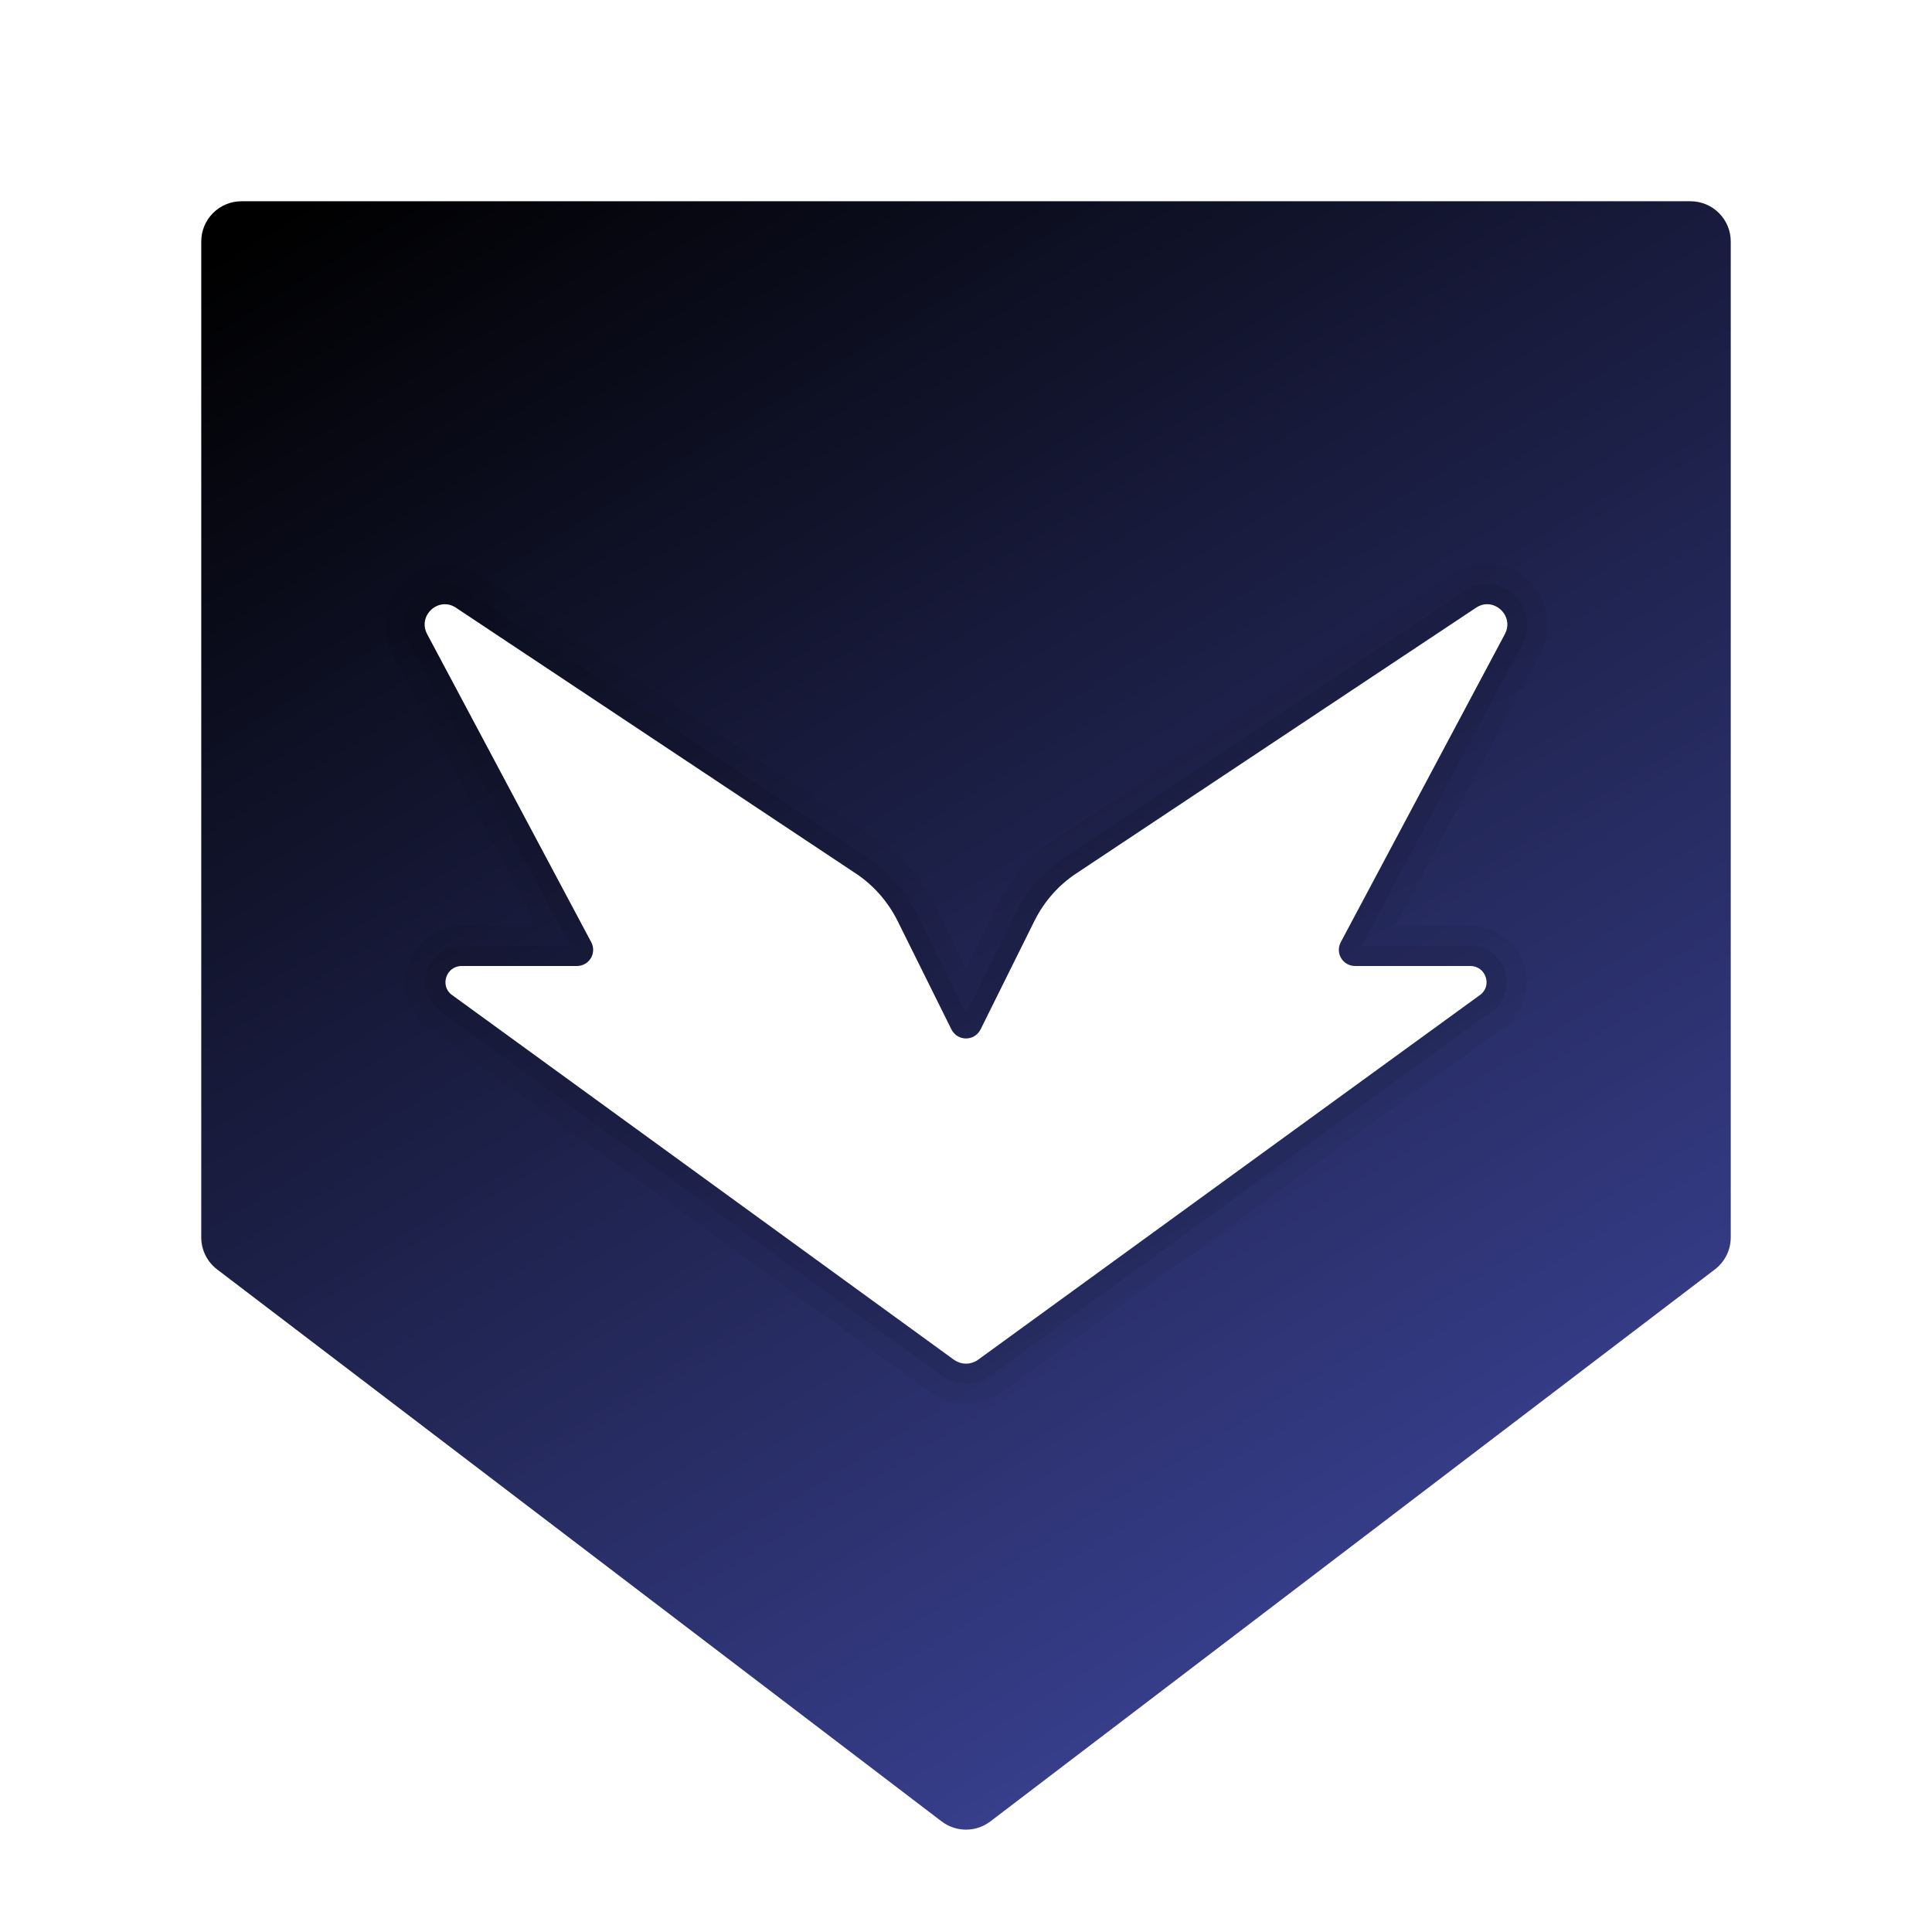
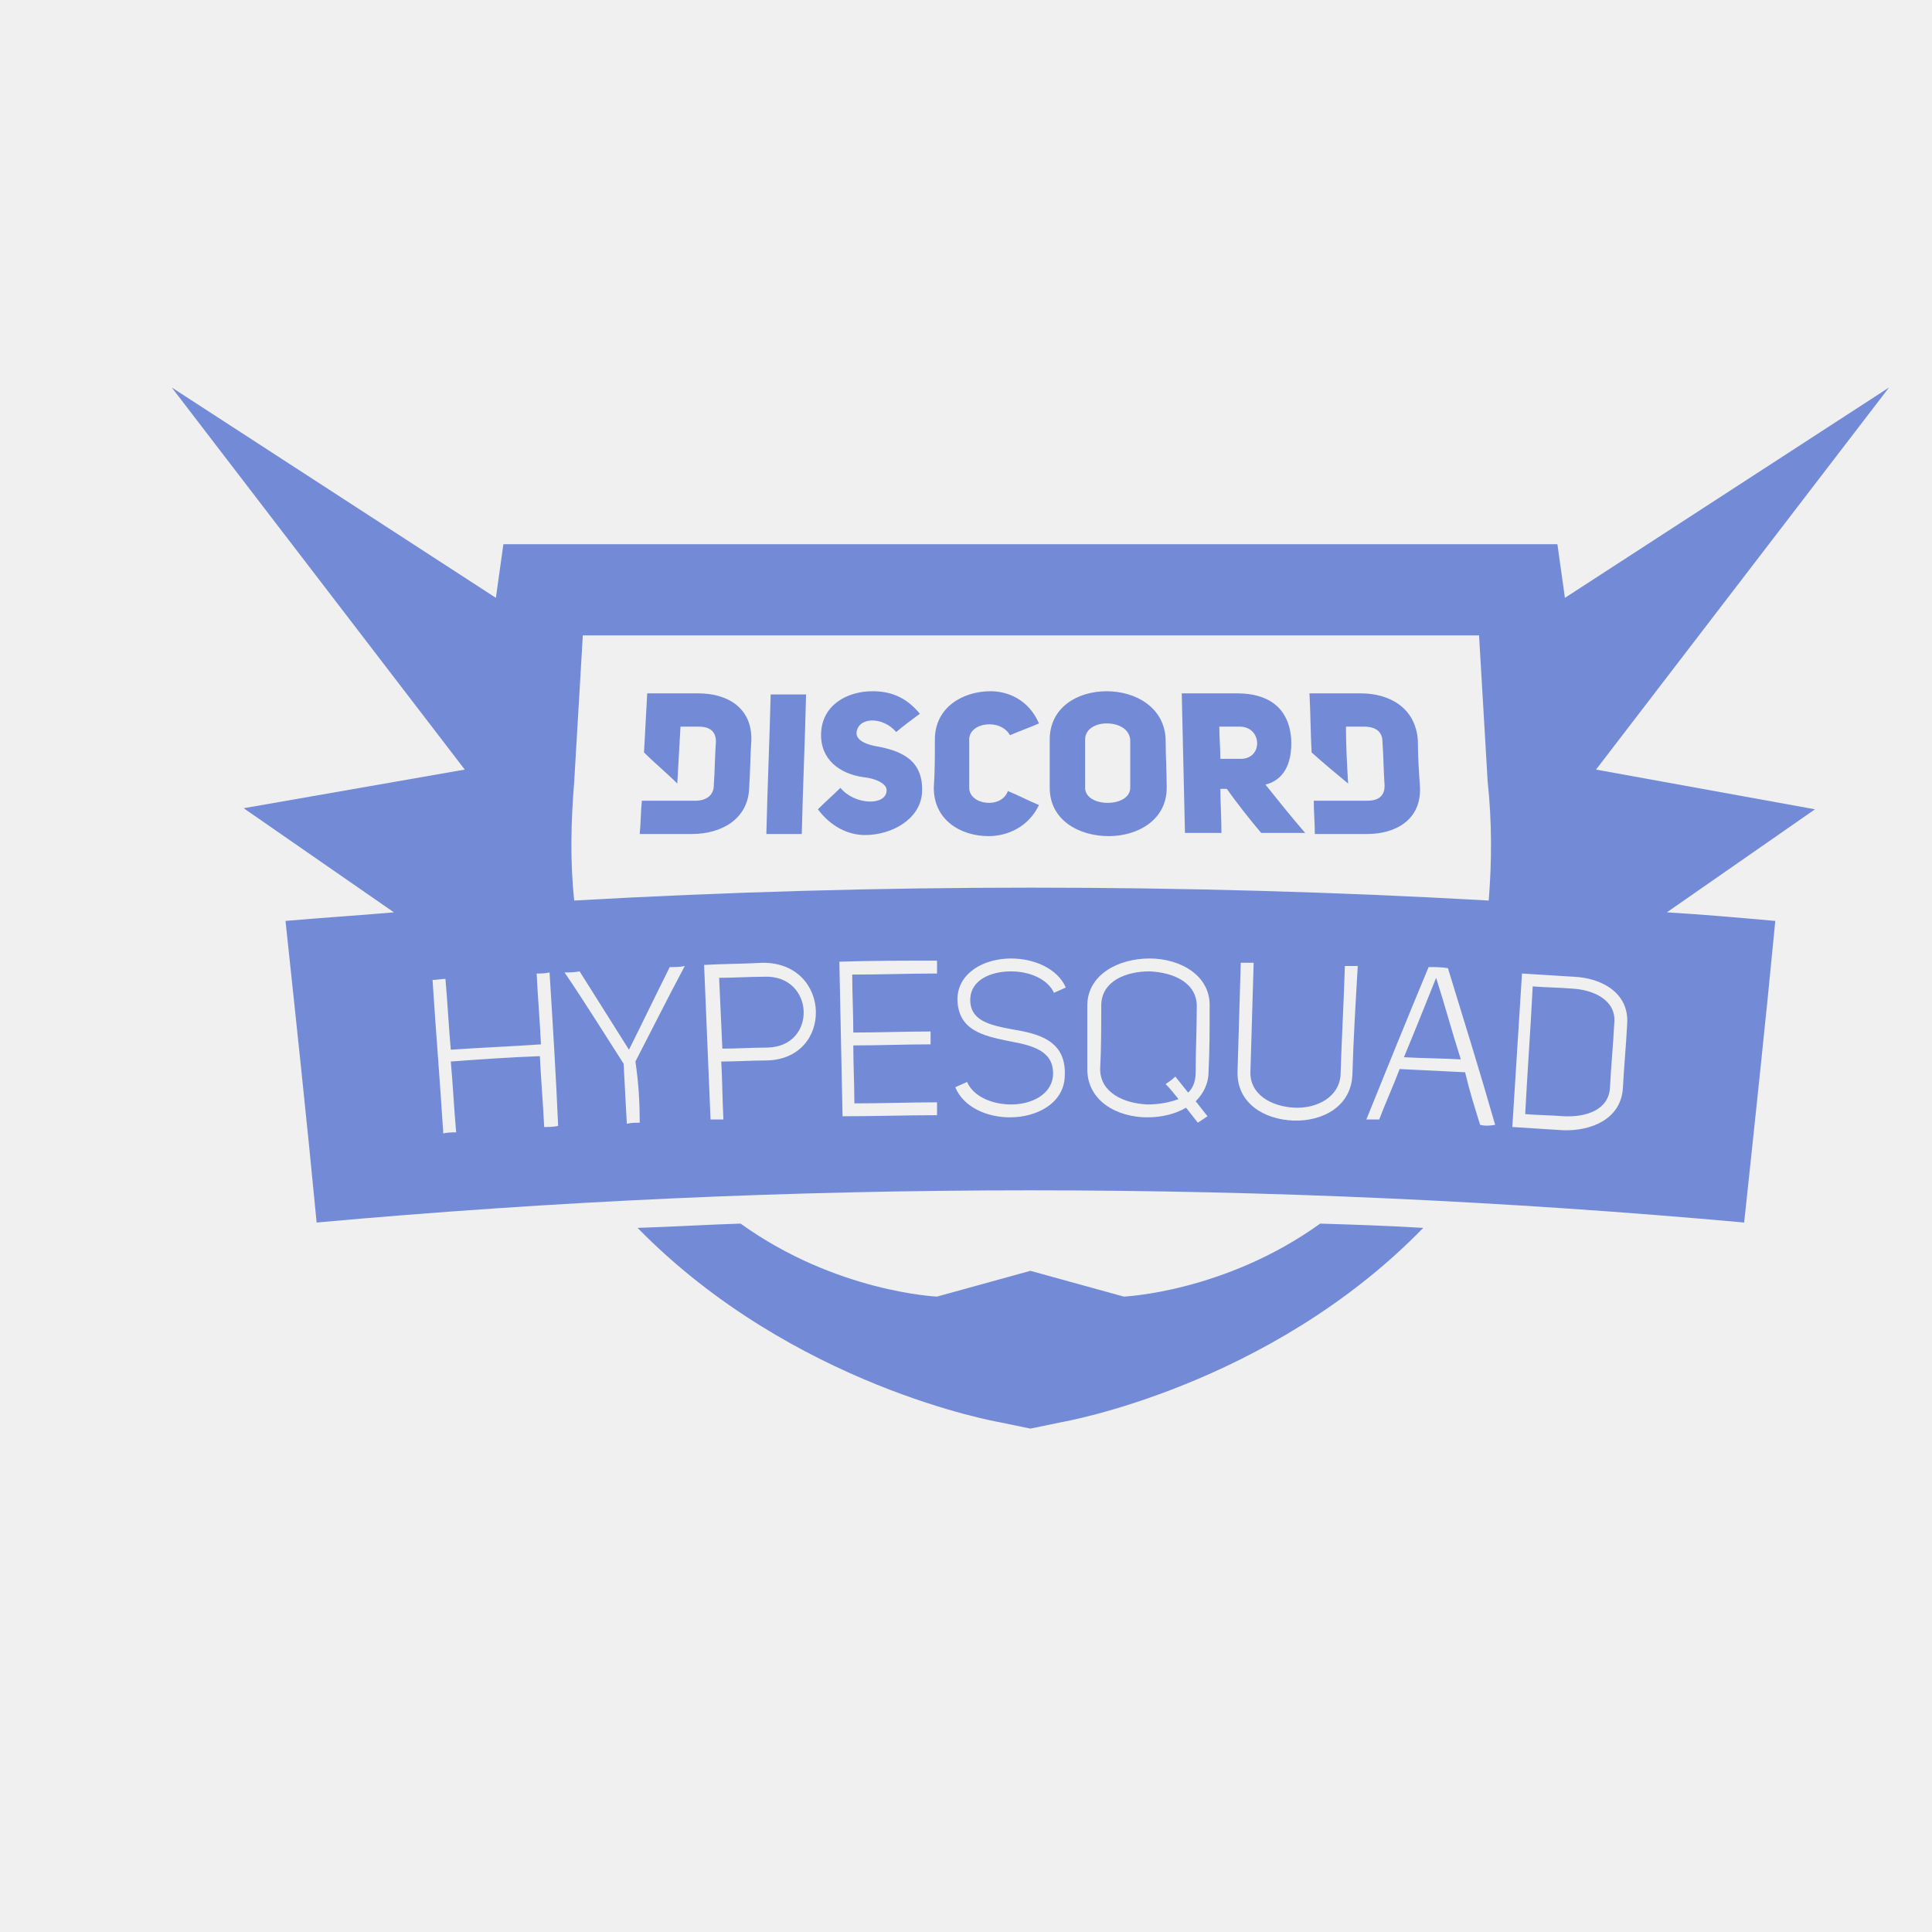
- <svg xmlns="http://www.w3.org/2000/svg" viewBox="0,0,256,256" width="48px" height="48px" fill-rule="nonzero">
-   <defs>
-     <linearGradient x1="13.482" y1="1.258" x2="42.789" y2="48.94" gradientUnits="userSpaceOnUse" id="color-1">
-       <stop offset="0" stop-color="#000000" />
-       <stop offset="1" stop-color="#4750b3" />
-     </linearGradient>
-   </defs>
-   <g transform="">
-     <g fill="#ffffff" fill-rule="nonzero" stroke="none" stroke-width="1" stroke-linecap="butt" stroke-linejoin="miter" stroke-miterlimit="10" stroke-dasharray="" stroke-dashoffset="0" font-family="none" font-weight="none" font-size="none" text-anchor="none" style="mix-blend-mode: normal">
-       <path d="M0,256v-256h256v256z" id="bgRectangle" />
+ <svg xmlns="http://www.w3.org/2000/svg" version="1.1" id="Layer_1" x="0px" y="0px" viewBox="0 0 180 180" style="enable-background:new 0 0 180 180;" xml:space="preserve">
+   <style type="text/css">
+ 	.st0{fill:#738BD7;}
+ </style>
+   <g>
+     <g>
+       <path class="st0" d="M65.1,64.6c-1.6,0-3.2,0-4.8,0c-0.1,1.8-0.2,3.7-0.3,5.5c1,1,2.1,1.9,3.1,2.9c0.1-1.8,0.2-3.5,0.3-5.3    c0.6,0,1.2,0,1.7,0c1.1,0,1.6,0.5,1.6,1.4c-0.1,1.4-0.1,2.7-0.2,4.1c0,0.8-0.6,1.4-1.7,1.4c-1.7,0-3.3,0-5,0    c-0.1,1-0.1,2.1-0.2,3.1c1.6,0,3.3,0,4.9,0c2.6,0,5.2-1.3,5.3-4.3c0.1-1.5,0.1-2.9,0.2-4.4C70.1,65.9,67.7,64.6,65.1,64.6z     M90.3,73.4c0-1.5,0-3,0-4.5c0-1.6,2.9-2,3.8-0.4c0.9-0.4,1.8-0.7,2.7-1.1c-1-2.3-3-3-4.5-3c-2.6,0-5.2,1.5-5.2,4.5    c0,1.5,0,3-0.1,4.5c0,3,2.5,4.5,5.1,4.5c1.7,0,3.7-0.8,4.7-2.9c-1-0.4-1.9-0.9-2.9-1.3C93.3,75.4,90.3,75,90.3,73.4z M81.5,69.5    c-1-0.2-1.7-0.6-1.7-1.2c0.1-1.5,2.4-1.6,3.7-0.1c0.7-0.6,1.4-1.1,2.2-1.7c-1.3-1.6-2.8-2.1-4.4-2.1c-2.4,0-4.7,1.3-4.8,3.9    c-0.1,2.5,1.8,3.8,3.9,4.1c1.1,0.1,2.3,0.6,2.2,1.3c-0.1,1.4-3,1.3-4.3-0.3c-0.7,0.7-1.4,1.3-2.1,2c1.2,1.6,2.8,2.4,4.4,2.4    c2.4,0,5.1-1.4,5.3-3.9C86.1,70.7,83.8,69.9,81.5,69.5z M71.4,77.7c1.1,0,2.2,0,3.3,0c0.1-4.3,0.3-8.7,0.4-13c-1.1,0-2.2,0-3.3,0    C71.7,69,71.5,73.3,71.4,77.7z M126.8,64.6c-1.6,0-3.2,0-4.8,0c0.1,1.8,0.1,3.7,0.2,5.5c1.1,1,2.2,1.9,3.4,2.9    c-0.1-1.8-0.2-3.5-0.2-5.3c0.6,0,1.2,0,1.7,0c1.1,0,1.7,0.5,1.7,1.4c0.1,1.4,0.1,2.7,0.2,4.1c0,0.8-0.4,1.4-1.6,1.4    c-1.7,0-3.3,0-5,0c0,1,0.1,2.1,0.1,3.1c1.6,0,3.3,0,4.9,0c2.6,0,5-1.3,4.9-4.3c-0.1-1.5-0.2-2.9-0.2-4.4    C131.9,65.9,129.4,64.6,126.8,64.6z M103.1,64.4c-2.7,0-5.3,1.5-5.3,4.5c0,1.5,0,3,0,4.5c0,3,2.7,4.5,5.5,4.5    c2.7,0,5.4-1.5,5.4-4.5c0-1.5-0.1-3-0.1-4.5C108.5,65.9,105.8,64.4,103.1,64.4z M105.3,73.4c0,0.9-1,1.4-2.1,1.4    c-1.1,0-2.1-0.5-2.1-1.4c0-1.5,0-3,0-4.5c0-1,1-1.5,2-1.5c1.1,0,2.1,0.5,2.2,1.5C105.3,70.4,105.3,71.9,105.3,73.4z M120.3,68.9    c-0.2-3.1-2.3-4.3-5-4.3c-1.7,0-3.4,0-5.2,0c0.1,4.3,0.2,8.7,0.3,13c1.1,0,2.2,0,3.4,0c0-1.4-0.1-2.8-0.1-4.1c0.2,0,0.4,0,0.6,0    c1,1.4,2.1,2.8,3.2,4.1c1.4,0,2.8,0,4.1,0c-1.3-1.5-2.5-3-3.7-4.5C119.5,72.7,120.4,71.3,120.3,68.9z M115.6,70.7    c-0.6,0-1.3,0-1.9,0c0-1-0.1-2-0.1-3c0.6,0,1.3,0,1.9,0C117.6,67.7,117.7,70.7,115.6,70.7z" />
    </g>
-     <g fill="none" fill-rule="nonzero" stroke="none" stroke-width="1" stroke-linecap="butt" stroke-linejoin="miter" stroke-miterlimit="10" stroke-dasharray="" stroke-dashoffset="0" font-family="none" font-weight="none" font-size="none" text-anchor="none" style="mix-blend-mode: normal">
-       <g transform="scale(5.33333,5.33333)">
-         <path d="M42,5h-36c-0.552,0 -1,0.448 -1,1v24.743c0,0.312 0.146,0.606 0.394,0.795l18,13.714c0.358,0.273 0.854,0.273 1.212,0l18,-13.714c0.248,-0.189 0.394,-0.483 0.394,-0.795v-24.743c0,-0.552 -0.448,-1 -1,-1z" fill="url(#color-1)" />
-         <path d="M24,34.88c-0.301,0 -0.593,-0.089 -0.847,-0.259l-12.511,-9.093c-0.487,-0.345 -0.694,-0.97 -0.509,-1.551c0.186,-0.584 0.722,-0.977 1.337,-0.977h1.869l-3.611,-6.78c-0.248,-0.476 -0.233,-1.026 0.039,-1.477c0.274,-0.452 0.767,-0.731 1.286,-0.731c0.297,0 0.586,0.09 0.837,0.26l9.923,6.596c0.573,0.377 1.047,0.909 1.368,1.538l0.819,1.651l0.813,-1.641c0.326,-0.637 0.801,-1.171 1.376,-1.55l9.928,-6.598c0.245,-0.166 0.533,-0.255 0.83,-0.255c0.52,0 1.012,0.28 1.286,0.73c0.272,0.451 0.288,1 0.043,1.471l-3.615,6.786h1.869c0.614,0 1.15,0.393 1.336,0.979c0.186,0.58 -0.023,1.207 -0.519,1.558l-12.47,9.062c-0.281,0.19 -0.571,0.281 -0.877,0.281z" fill="#000000" opacity="0.05" />
-         <path d="M24,34.38c-0.201,0 -0.397,-0.06 -0.568,-0.174l-12.495,-9.082c-0.312,-0.22 -0.445,-0.622 -0.326,-0.995c0.119,-0.376 0.465,-0.629 0.859,-0.629h2.702l-4.003,-7.515c-0.166,-0.318 -0.155,-0.684 0.025,-0.983c0.184,-0.302 0.512,-0.49 0.858,-0.49c0.196,0 0.389,0.06 0.557,0.174l9.927,6.598c0.502,0.331 0.917,0.797 1.199,1.349l1.265,2.549l1.262,-2.544c0.285,-0.557 0.7,-1.023 1.203,-1.355l9.929,-6.599c0.165,-0.112 0.357,-0.172 0.554,-0.172c0.347,0 0.675,0.188 0.858,0.49c0.181,0.299 0.191,0.665 0.027,0.979l-4.005,7.519h2.702c0.395,0 0.74,0.253 0.859,0.629c0.119,0.373 -0.015,0.774 -0.331,0.999l-12.475,9.066c-0.186,0.126 -0.382,0.186 -0.583,0.186z" fill="#000000" opacity="0.07" />
-         <path d="M37.39,15.75c0.24,-0.46 -0.29,-0.94 -0.72,-0.65l-9.93,6.6c-0.44,0.29 -0.79,0.69 -1.03,1.16l-1.35,2.72c-0.08,0.15 -0.22,0.22 -0.36,0.22c-0.14,0 -0.28,-0.07 -0.36,-0.22l-1.35,-2.72c-0.24,-0.47 -0.59,-0.87 -1.03,-1.16l-9.93,-6.6c-0.43,-0.29 -0.96,0.19 -0.72,0.65l4.08,7.66c0.14,0.27 -0.05,0.59 -0.36,0.59h-2.86c-0.39,0 -0.55,0.5 -0.24,0.72l12.48,9.07c0.09,0.06 0.19,0.09 0.29,0.09c0.1,0 0.2,-0.03 0.29,-0.09l12.48,-9.07c0.31,-0.22 0.15,-0.72 -0.24,-0.72h-2.86c-0.31,0 -0.5,-0.32 -0.36,-0.59z" fill="#ffffff" />
-       </g>
+     <g>
+       <path class="st0" d="M104.7,120.8l-8.7-2.4l-8.7,2.4c0,0-9.4-0.4-18.3-6.8c-3.2,0.1-6.4,0.3-9.6,0.4    c14.5,14.8,33.7,18.1,33.7,18.1l2.9,0.6l2.9-0.6c0,0,19.3-3.3,33.7-18.1c-3.2-0.2-6.4-0.3-9.6-0.4    C114.1,120.4,104.7,120.8,104.7,120.8z" />
+       <path class="st0" d="M148.7,71.7L176,36.1l-30.2,19.6l-0.7-5H46.9l-0.7,5L16,36.1l27.3,35.6l-20.6,3.6L36.7,85    c-3.4,0.3-6.7,0.5-10.1,0.8c1,9.4,2,18.7,2.9,28.1c44.2-4,88.7-4,133,0c1-9.4,2-18.7,2.9-28.1c-3.4-0.3-6.7-0.6-10.1-0.8l13.8-9.6    L148.7,71.7z M53.5,72.8l0.8-13.6h83.5l0.8,13.6c0.4,3.7,0.4,7.4,0.1,11.1c-28.4-1.6-56.8-1.6-85.2,0    C53.1,80.2,53.2,76.5,53.5,72.8z M50.7,105c-0.1-2.2-0.3-4.4-0.4-6.6c-2.8,0.1-5.6,0.3-8.3,0.5c0.2,2.2,0.3,4.4,0.5,6.6    c-0.4,0-0.8,0-1.2,0.1c-0.3-4.8-0.7-9.6-1-14.3c0.4,0,0.8-0.1,1.2-0.1c0.2,2.2,0.3,4.4,0.5,6.6c2.8-0.2,5.6-0.3,8.4-0.5    c-0.1-2.2-0.3-4.4-0.4-6.6c0.4,0,0.8,0,1.2-0.1c0.3,4.8,0.6,9.6,0.8,14.3C51.5,105,51.1,105,50.7,105z M59.6,104.6    c-0.4,0-0.8,0-1.2,0.1c-0.1-1.9-0.2-3.7-0.3-5.6c-1.8-2.8-3.6-5.7-5.5-8.5c0.5,0,0.9,0,1.4-0.1c1.5,2.4,3.1,4.9,4.6,7.3    c1.3-2.6,2.5-5.1,3.8-7.7c0.5,0,1,0,1.4-0.1c-1.6,3-3.1,6-4.6,8.9C59.5,100.9,59.6,102.7,59.6,104.6z M71.4,98.8    c-1.4,0-2.8,0.1-4.2,0.1c0.1,1.8,0.1,3.6,0.2,5.4c-0.4,0-0.8,0-1.2,0c-0.2-4.8-0.4-9.6-0.6-14.4c1.8-0.1,3.6-0.1,5.5-0.2    C77.5,89.7,77.7,98.7,71.4,98.8z M78.5,104c-0.1-4.8-0.2-9.6-0.3-14.4c3-0.1,6.1-0.1,9.1-0.1c0,0.4,0,0.8,0,1.2    c-2.6,0-5.2,0.1-7.9,0.1c0,1.8,0.1,3.6,0.1,5.4c2.4,0,4.8-0.1,7.2-0.1c0,0.4,0,0.8,0,1.2c-2.4,0-4.8,0.1-7.2,0.1    c0,1.8,0.1,3.6,0.1,5.4c2.6,0,5.2-0.1,7.7-0.1c0,0.4,0,0.8,0,1.2C84.5,103.9,81.5,104,78.5,104z M99.2,100.3    c-0.1,2.5-2.6,3.8-5.1,3.8c-2.1,0-4.3-0.9-5.1-2.8c0.4-0.2,0.7-0.3,1.1-0.5c0.6,1.4,2.4,2.1,4.1,2.1c1.9,0,3.7-0.9,3.9-2.6    c0.2-2.4-1.9-2.9-4.1-3.3c-2.4-0.5-4.8-1-4.8-4c0.1-2.4,2.5-3.7,5-3.7c2.1,0,4.3,0.9,5.1,2.7c-0.4,0.2-0.7,0.3-1.1,0.5    c-0.6-1.3-2.3-2-4-2c-1.9,0-3.7,0.8-3.8,2.5c-0.1,2.1,1.8,2.5,3.9,2.9C96.7,96.3,99.4,96.9,99.2,100.3z M112.6,99.8    c0,1.2-0.5,2.1-1.2,2.8c0.4,0.5,0.7,0.9,1.1,1.4c-0.3,0.2-0.6,0.4-0.9,0.6c-0.4-0.5-0.7-0.9-1.1-1.4c-1,0.6-2.3,0.9-3.6,0.9    c-2.8,0-5.6-1.5-5.6-4.5c0-2,0-3.9,0-5.9c0-2.9,2.9-4.4,5.8-4.4c2.9,0,5.7,1.6,5.6,4.5C112.7,95.8,112.7,97.8,112.6,99.8z     M126,100.1c-0.1,3-2.8,4.4-5.5,4.3c-2.7-0.1-5.3-1.6-5.2-4.6c0.1-3.4,0.2-6.7,0.3-10.1c0.4,0,0.8,0,1.2,0    c-0.1,3.4-0.2,6.7-0.3,10.1c-0.1,2.2,2,3.3,4.1,3.4c2.1,0.1,4.2-1,4.3-3.1c0.1-3.4,0.3-6.7,0.4-10.1c0.4,0,0.8,0,1.2,0    C126.3,93.4,126.1,96.7,126,100.1z M137.9,104.8c-0.5-1.6-1-3.2-1.4-4.9c-2-0.1-4.1-0.2-6.1-0.3c-0.6,1.6-1.3,3.1-1.9,4.7    c-0.4,0-0.8,0-1.2,0c1.9-4.7,3.8-9.4,5.8-14.2c0.6,0,1.2,0,1.8,0.1c1.5,4.9,3,9.7,4.4,14.6C138.7,104.9,138.3,104.9,137.9,104.8z     M151.6,95.4c-0.1,2-0.3,4-0.4,6c-0.2,2.9-3,4-5.6,3.9c-1.6-0.1-3.2-0.2-4.7-0.3c0.3-4.8,0.6-9.6,0.9-14.3    c1.6,0.1,3.2,0.2,4.8,0.3C149.2,91.1,151.8,92.5,151.6,95.4z" />
+       <path class="st0" d="M107.1,90.5c-2.2,0-4.5,0.9-4.5,3.2c0,2,0,3.9-0.1,5.9c0,2.2,2.2,3.2,4.4,3.3c1.1,0,2.1-0.2,2.9-0.5    c-0.4-0.5-0.8-1-1.2-1.4c0.3-0.2,0.6-0.4,0.9-0.7c0.4,0.5,0.8,1,1.2,1.5c0.5-0.5,0.7-1.1,0.7-2c0-2,0.1-3.9,0.1-5.9    C111.6,91.6,109.4,90.6,107.1,90.5z" />
+       <path class="st0" d="M71.2,91c-1.4,0-2.8,0.1-4.2,0.1c0.1,2.2,0.2,4.4,0.3,6.6c1.4,0,2.8-0.1,4.2-0.1C76.2,97.5,75.9,90.8,71.2,91    z" />
+       <path class="st0" d="M130.8,98.5c1.8,0.1,3.5,0.1,5.3,0.2c-0.8-2.5-1.5-5.1-2.3-7.6C132.8,93.6,131.8,96.1,130.8,98.5z" />
+       <path class="st0" d="M146.4,92.1c-1.2-0.1-2.4-0.1-3.6-0.2c-0.2,4-0.5,8-0.7,11.9c1.2,0.1,2.4,0.1,3.6,0.2    c2.1,0.1,4.2-0.6,4.3-2.7c0.1-2,0.3-4,0.4-6C150.6,93.2,148.5,92.2,146.4,92.1z" />
    </g>
  </g>
</svg>
